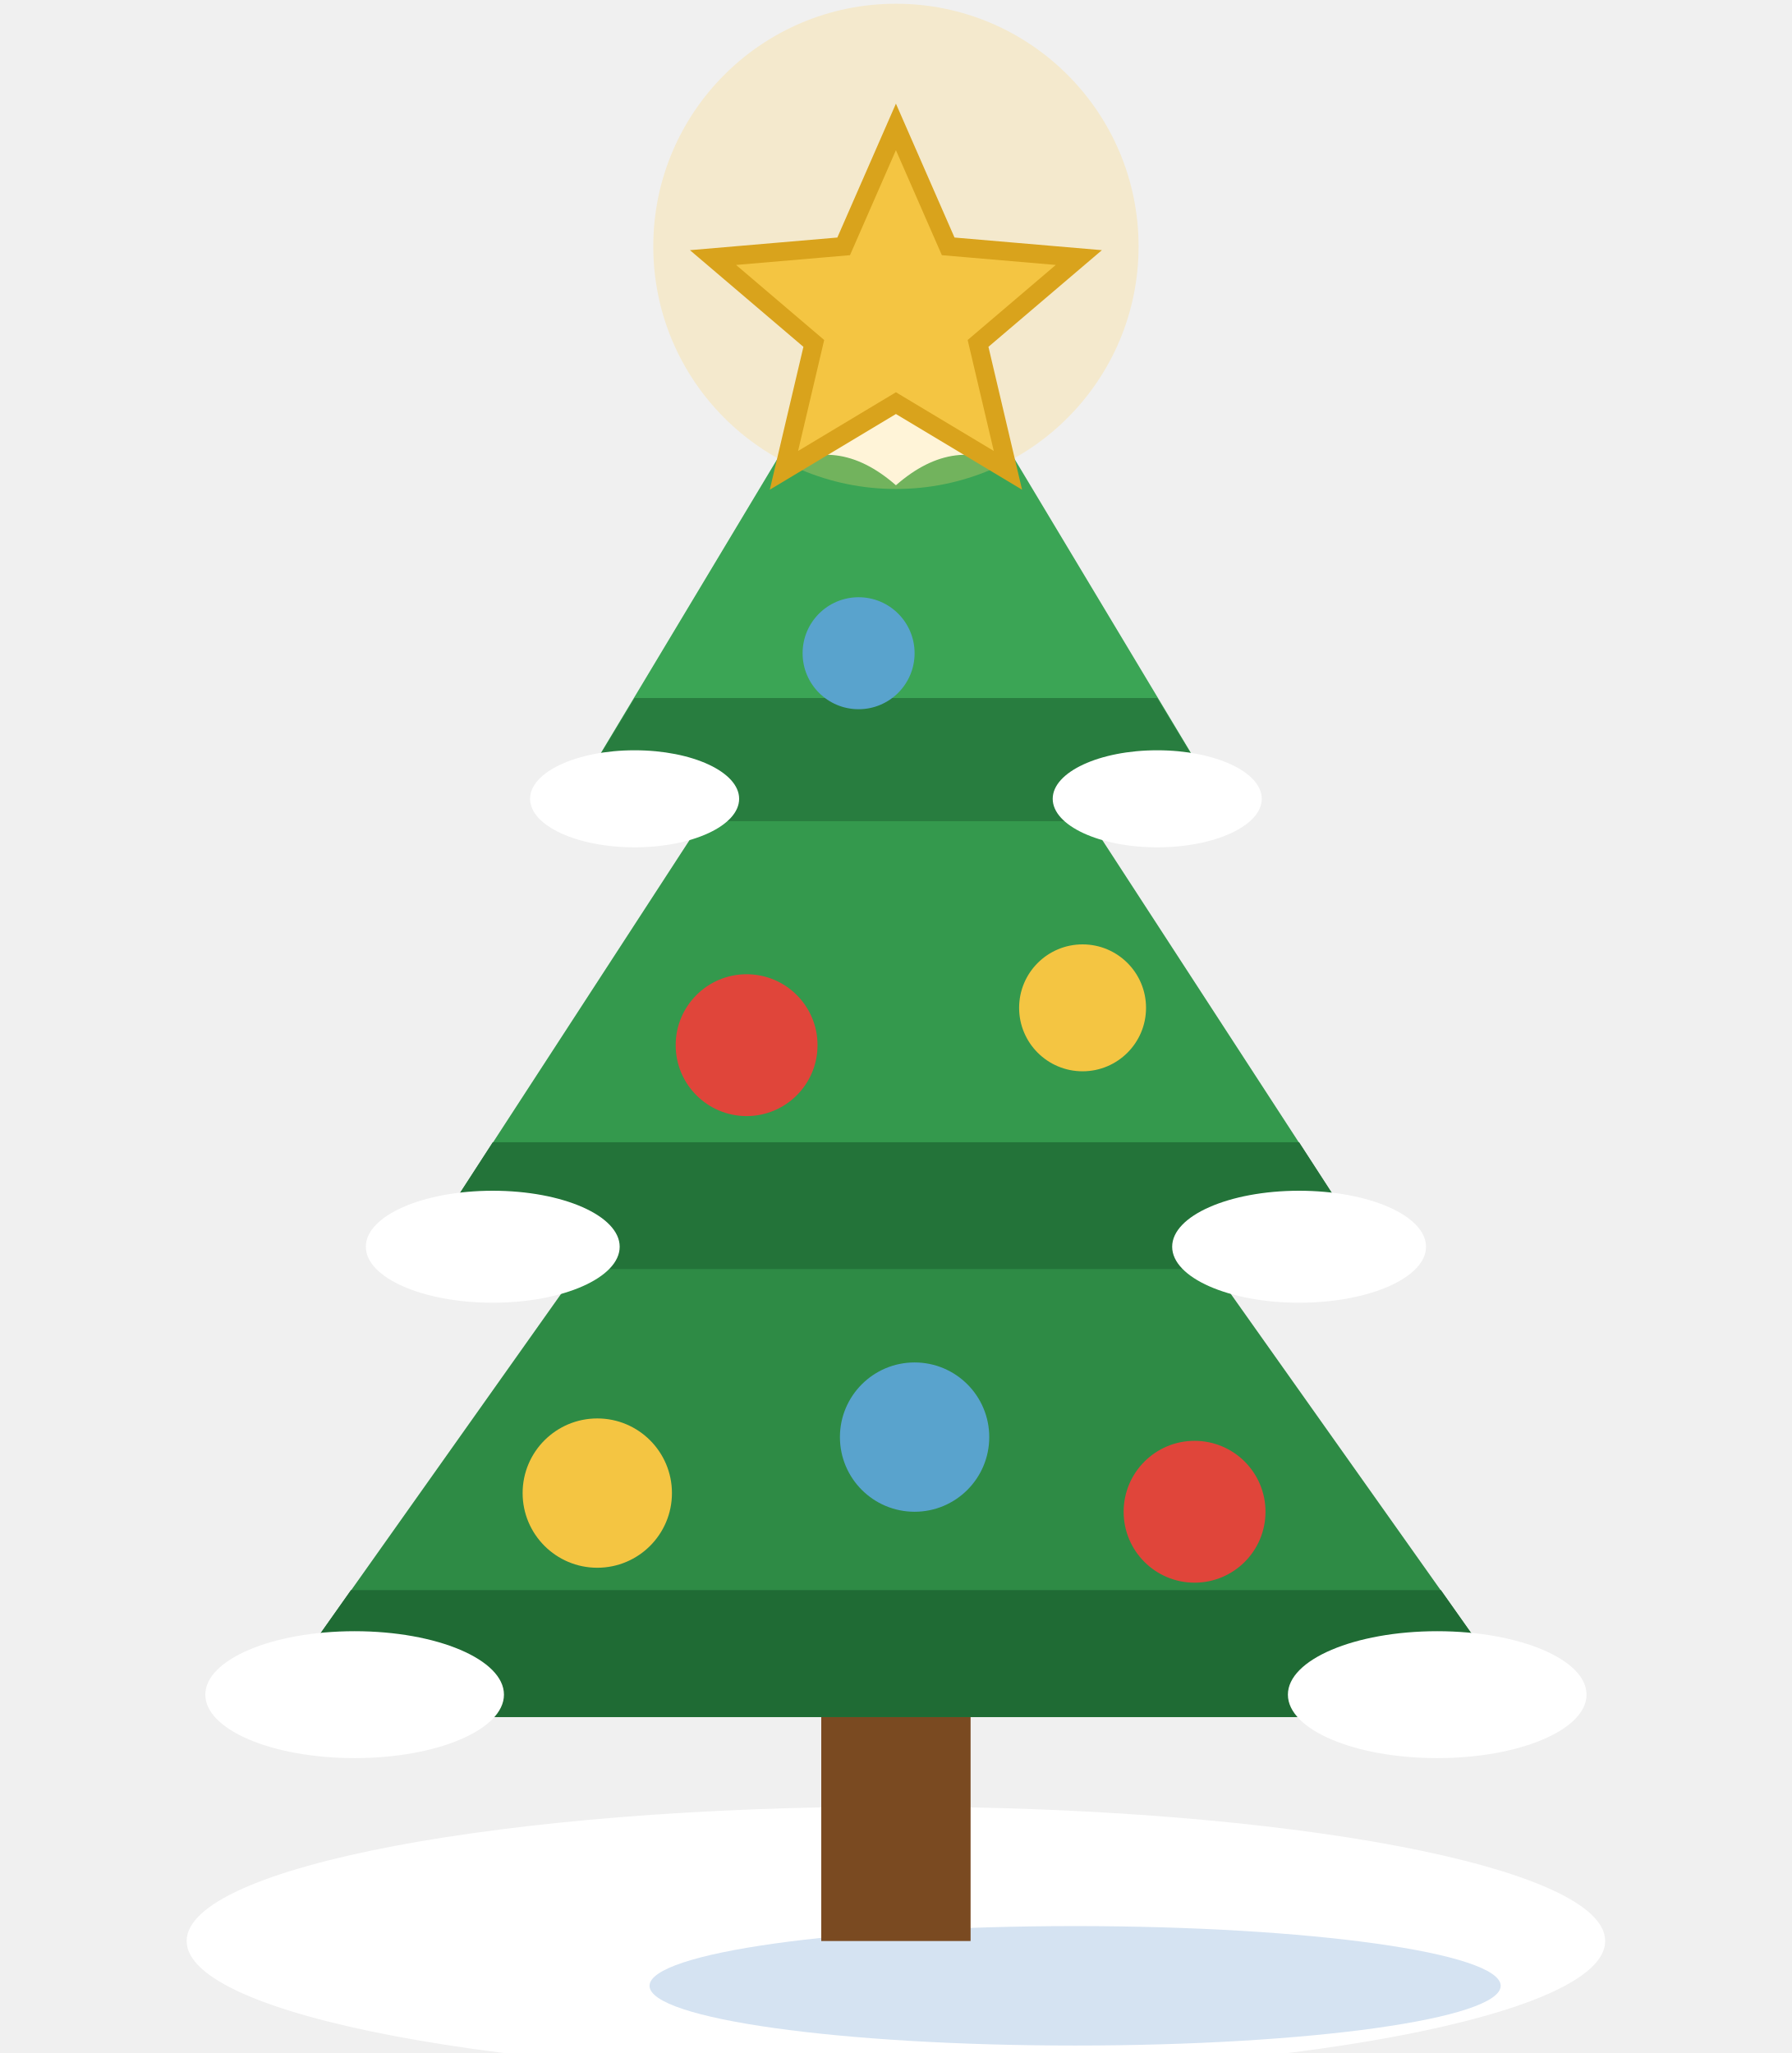
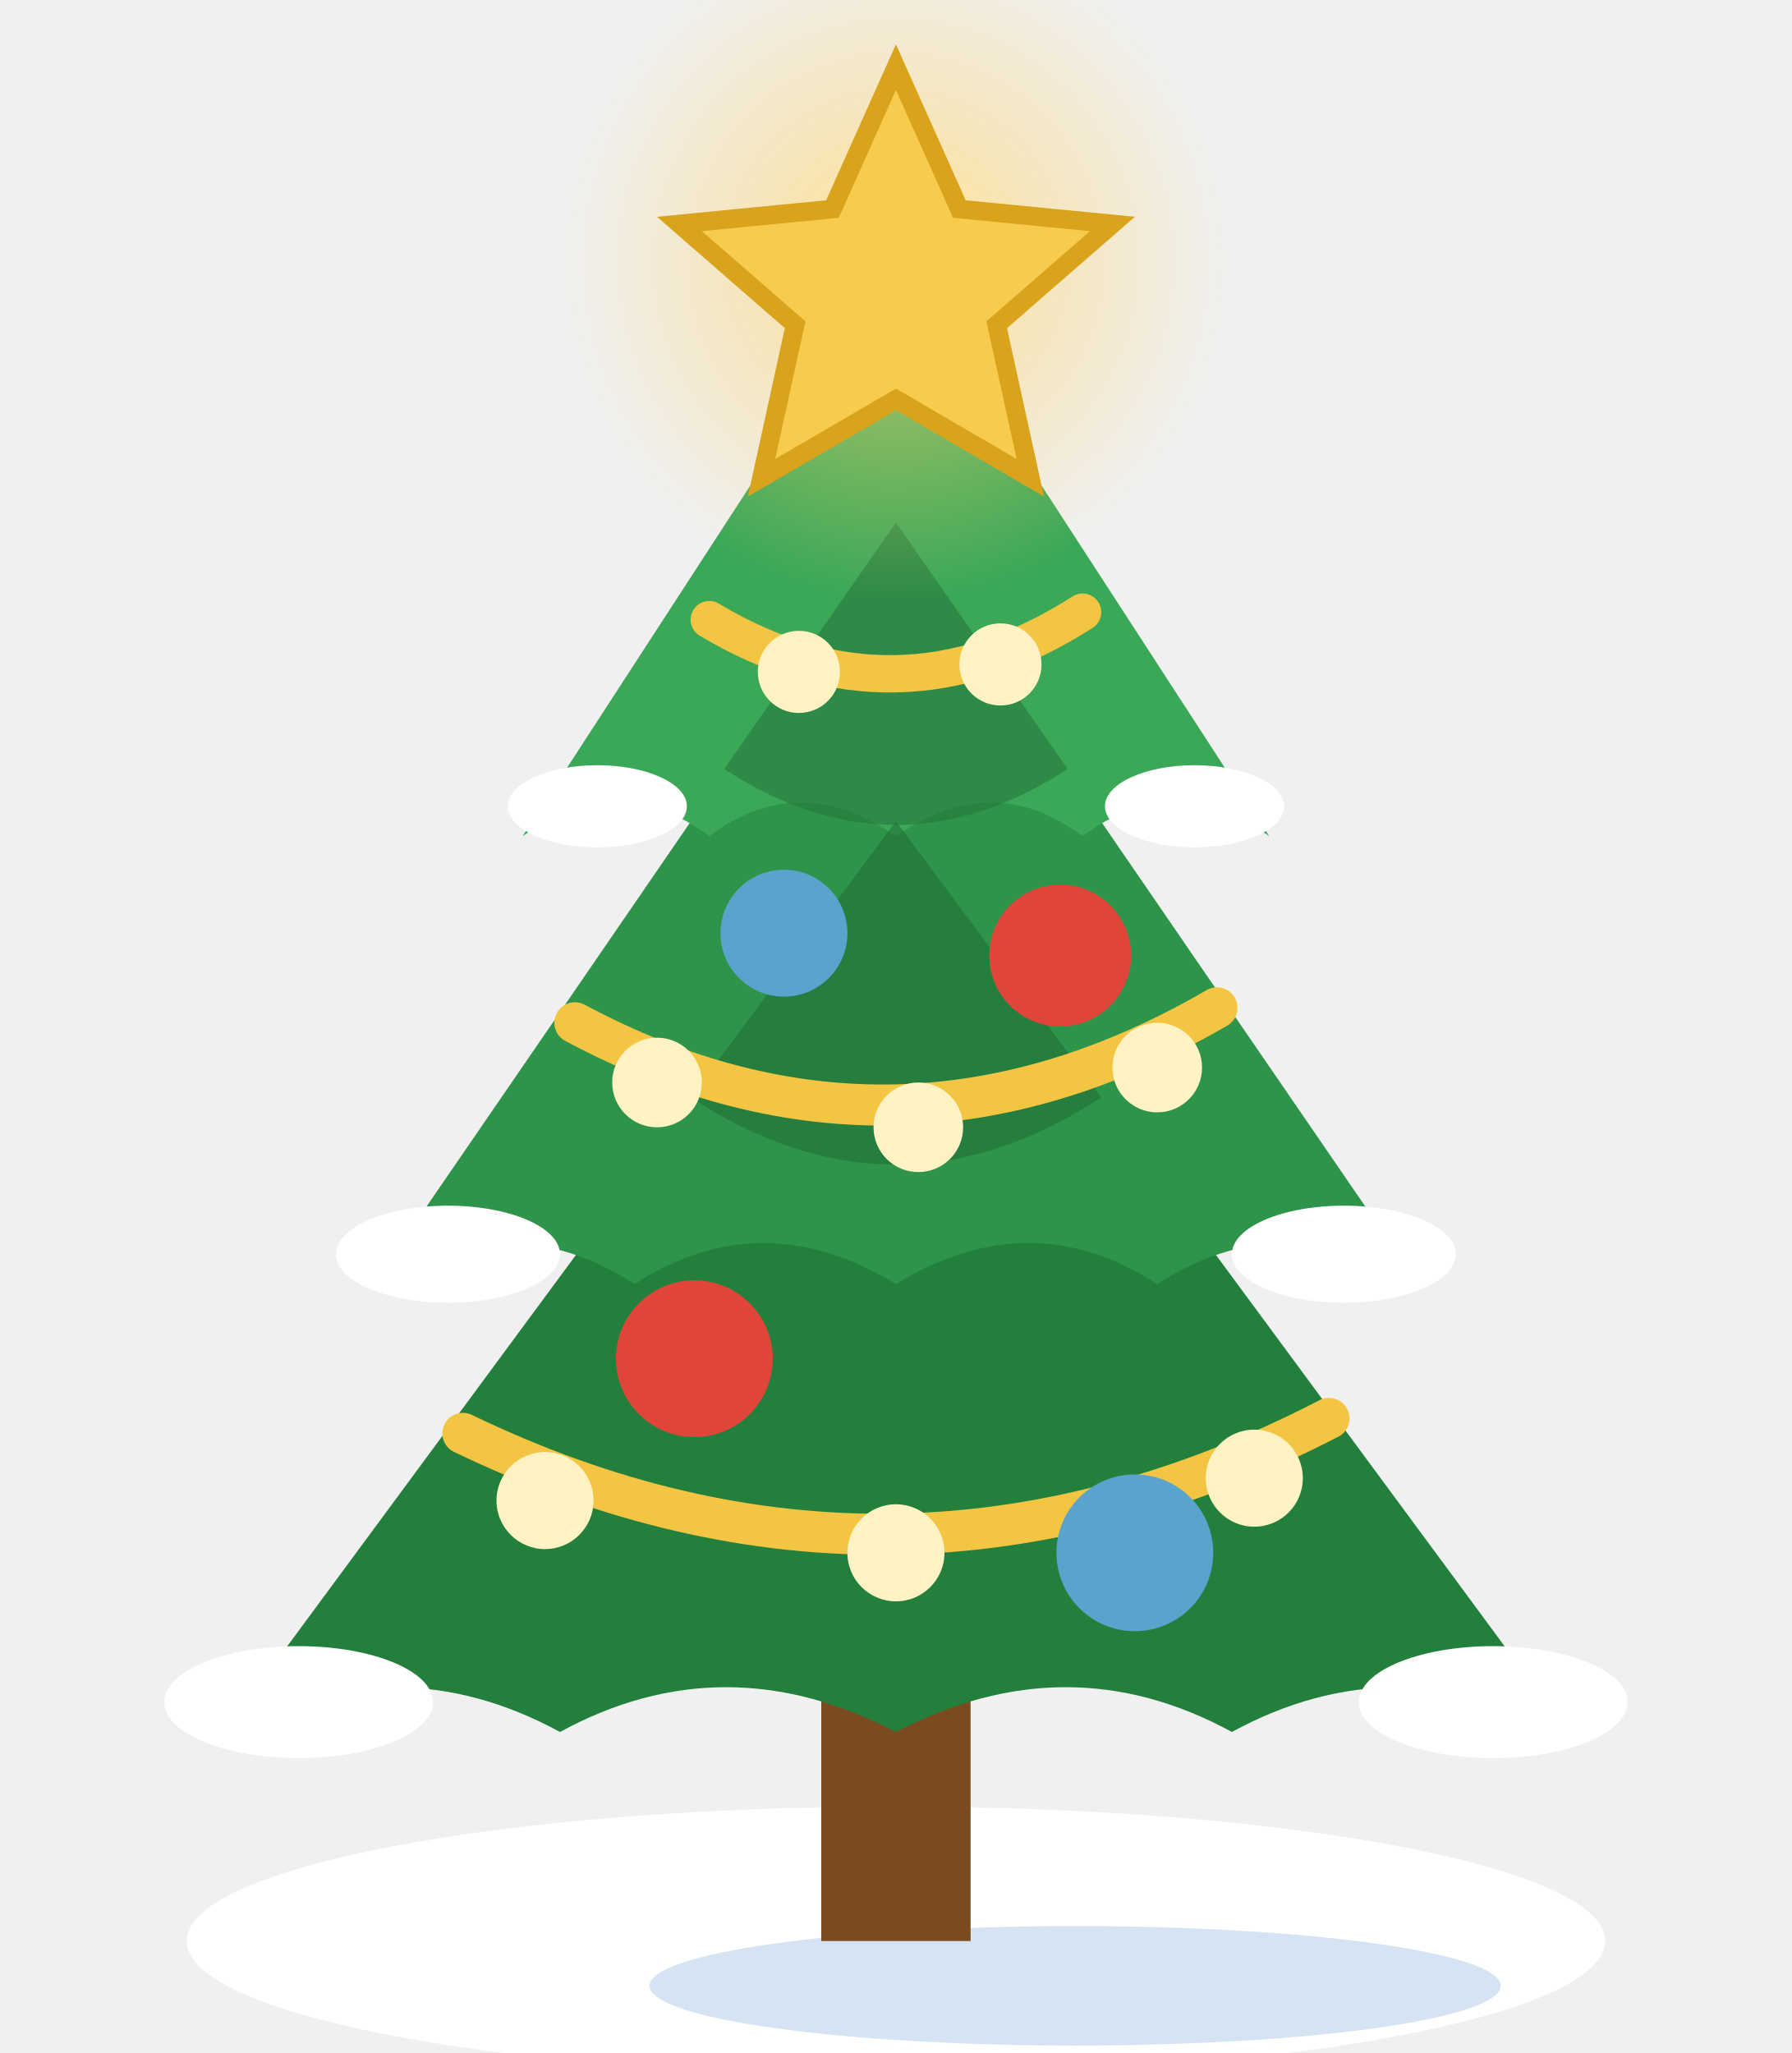
<svg xmlns="http://www.w3.org/2000/svg" width="48" height="55" viewBox="0 0 48 55">
+   <style>.a{animation:f 2.6s ease-in-out infinite}.b{animation:f 2.6s ease-in-out -1.3s infinite}.g{animation:g 3.2s ease-in-out infinite alternate}@keyframes f{0%,100%{opacity:.35}50%{opacity:1}}@keyframes g{from{opacity:.45}to{opacity:1}}@media (prefers-reduced-motion:reduce){*{animation:none!important}}</style>
+   <defs>
+     <radialGradient id="b-stern">
+       <stop offset="0" stop-color="#FFE9A0" stop-opacity=".95" />
+       <stop offset=".45" stop-color="#FFD772" stop-opacity=".4" />
+       <stop offset="1" stop-color="#FFD772" stop-opacity="0" />
+     </radialGradient>
+   </defs>
  <g transform="translate(0,3)">
    <ellipse cx="24" cy="49" rx="19" ry="3.6" fill="#fff" />
    <ellipse cx="28.8" cy="50.2" rx="11.4" ry="1.6" fill="#D5E3F2" />
    <rect x="22" y="41" width="4" height="8" fill="#7A4A21" />
-     <path d="M24,19 L41,43 L7,43 Z" fill="#2E8B45" />
-     <path d="M7,43 L41,43 L38.6,39.6 L9.4,39.6 Z" fill="#1F6B34" />
-     <path d="M24,11 L37,31 L11,31 Z" fill="#34994D" />
-     <path d="M11,31 L37,31 L34.8,27.6 L13.2,27.6 Z" fill="#237339" />
-     <path d="M24,4 L33,19 L15,19 Z" fill="#3BA555" />
-     <path d="M15,19 L33,19 L31,15.7 L17,15.7 Z" fill="#287D3F" />
-     <ellipse cx="9.5" cy="42.4" rx="4" ry="1.7" fill="#fff" />
-     <ellipse cx="38.5" cy="42.4" rx="4" ry="1.7" fill="#fff" />
-     <ellipse cx="13.2" cy="30.4" rx="3.4" ry="1.5" fill="#fff" />
-     <ellipse cx="34.8" cy="30.4" rx="3.4" ry="1.5" fill="#fff" />
-     <ellipse cx="17" cy="18.4" rx="2.8" ry="1.3" fill="#fff" />
-     <ellipse cx="31" cy="18.4" rx="2.8" ry="1.3" fill="#fff" />
-     <path d="M24,4 L27.2,9.6 Q25.6,8.6 24,10 Q22.4,8.6 20.8,9.6 Z" fill="#fff" />
-     <circle cx="20" cy="25" r="1.9" fill="#E0453A" />
-     <circle cx="29" cy="24" r="1.7" fill="#F4C542" />
-     <circle cx="16" cy="37" r="2" fill="#F4C542" />
-     <circle cx="24.5" cy="35.5" r="2" fill="#59A3CD" />
-     <circle cx="32" cy="37.5" r="1.9" fill="#E0453A" />
-     <circle cx="23" cy="14.5" r="1.5" fill="#59A3CD" />
-     <circle cx="24" cy="3.6" r="6.5" fill="#FFD772" opacity=".28" />
-     <path d="M24,-1.2 L25.4,2 L28.9,2.3 L26.2,4.6 L27,8 L24,6.2 L21,8 L21.8,4.6 L19.1,2.3 L22.6,2 Z" fill="#F4C542" stroke="#D9A31C" stroke-width=".5" transform="translate(0,1.6)" />
+     <path d="M24,19 L42,43.4 Q37.4,41 33,43.4 Q28.6,41 24,43.4 Q19.4,41 15,43.4 Q10.6,41 6,43.4 Z" fill="#23803C" />
+     <path d="M24,11 L38,31.4 Q34.4,29.2 31,31.4 Q27.6,29.2 24,31.4 Q20.4,29.2 17,31.4 Q13.6,29.2 10,31.4 Z" fill="#2E9449" />
+     <path d="M24,4 L34,19.4 Q31.4,17.6 29,19.4 Q26.6,17.6 24,19.4 Q21.4,17.6 19,19.4 Q16.6,17.6 14,19.4 Z" fill="#3BA858" />
+     <path d="M24,19 L29.5,26.4 Q24,30 18.5,26.4 Z" fill="#1F6B34" opacity=".55" />
+     <path d="M24,11 L28.6,17.6 Q24,20.6 19.4,17.6 Z" fill="#237339" opacity=".55" />
+     <path d="M12.4,35.4 Q24,41 35.6,35" fill="none" stroke="#F4C542" stroke-width="1.1" stroke-linecap="round" />
+     <path d="M15.4,24.4 Q24,29 32.6,24" fill="none" stroke="#F4C542" stroke-width="1.1" stroke-linecap="round" />
+     <path d="M19,13.6 Q24,16.6 29,13.4" fill="none" stroke="#F4C542" stroke-width="1" stroke-linecap="round" />
+     <ellipse cx="8" cy="42.6" rx="3.6" ry="1.5" fill="#fff" />
+     <ellipse cx="40" cy="42.6" rx="3.6" ry="1.5" fill="#fff" />
+     <ellipse cx="12" cy="30.6" rx="3" ry="1.3" fill="#fff" />
+     <ellipse cx="36" cy="30.6" rx="3" ry="1.3" fill="#fff" />
+     <ellipse cx="16" cy="18.6" rx="2.4" ry="1.1" fill="#fff" />
+     <ellipse cx="32" cy="18.6" rx="2.4" ry="1.1" fill="#fff" />
+     <circle cx="18.6" cy="33.4" r="2.1" fill="#E0453A" />
+     <circle cx="30.4" cy="38.6" r="2.1" fill="#59A3CD" />
+     <circle cx="28.4" cy="22.6" r="1.9" fill="#E0453A" />
+     <circle cx="21" cy="22" r="1.7" fill="#59A3CD" />
+     <g fill="#FFF3C4">
+       <circle class="a" cx="14.6" cy="37.2" r="1.3" />
+       <circle class="b" cx="24" cy="38.6" r="1.3" />
+       <circle class="a" cx="33.6" cy="36.6" r="1.3" />
+       <circle class="b" cx="17.6" cy="26" r="1.2" />
+       <circle class="a" cx="24.6" cy="27.2" r="1.2" />
+       <circle class="b" cx="31" cy="25.6" r="1.2" />
+       <circle class="a" cx="21.4" cy="15" r="1.1" />
+       <circle class="b" cx="26.8" cy="14.8" r="1.1" />
+     </g>
+     <circle class="g" cx="24" cy="4" r="9" fill="url(#b-stern)" />
+     <path d="M24,-2.2 L25.7,1.6 L29.8,2 L26.7,4.7 L27.6,8.8 L24,6.7 L20.4,8.8 L21.3,4.7 L18.2,2 L22.3,1.6 Z" fill="#F7CB4D" stroke="#D9A31C" stroke-width=".5" transform="translate(0,1)" />
  </g>
</svg>
